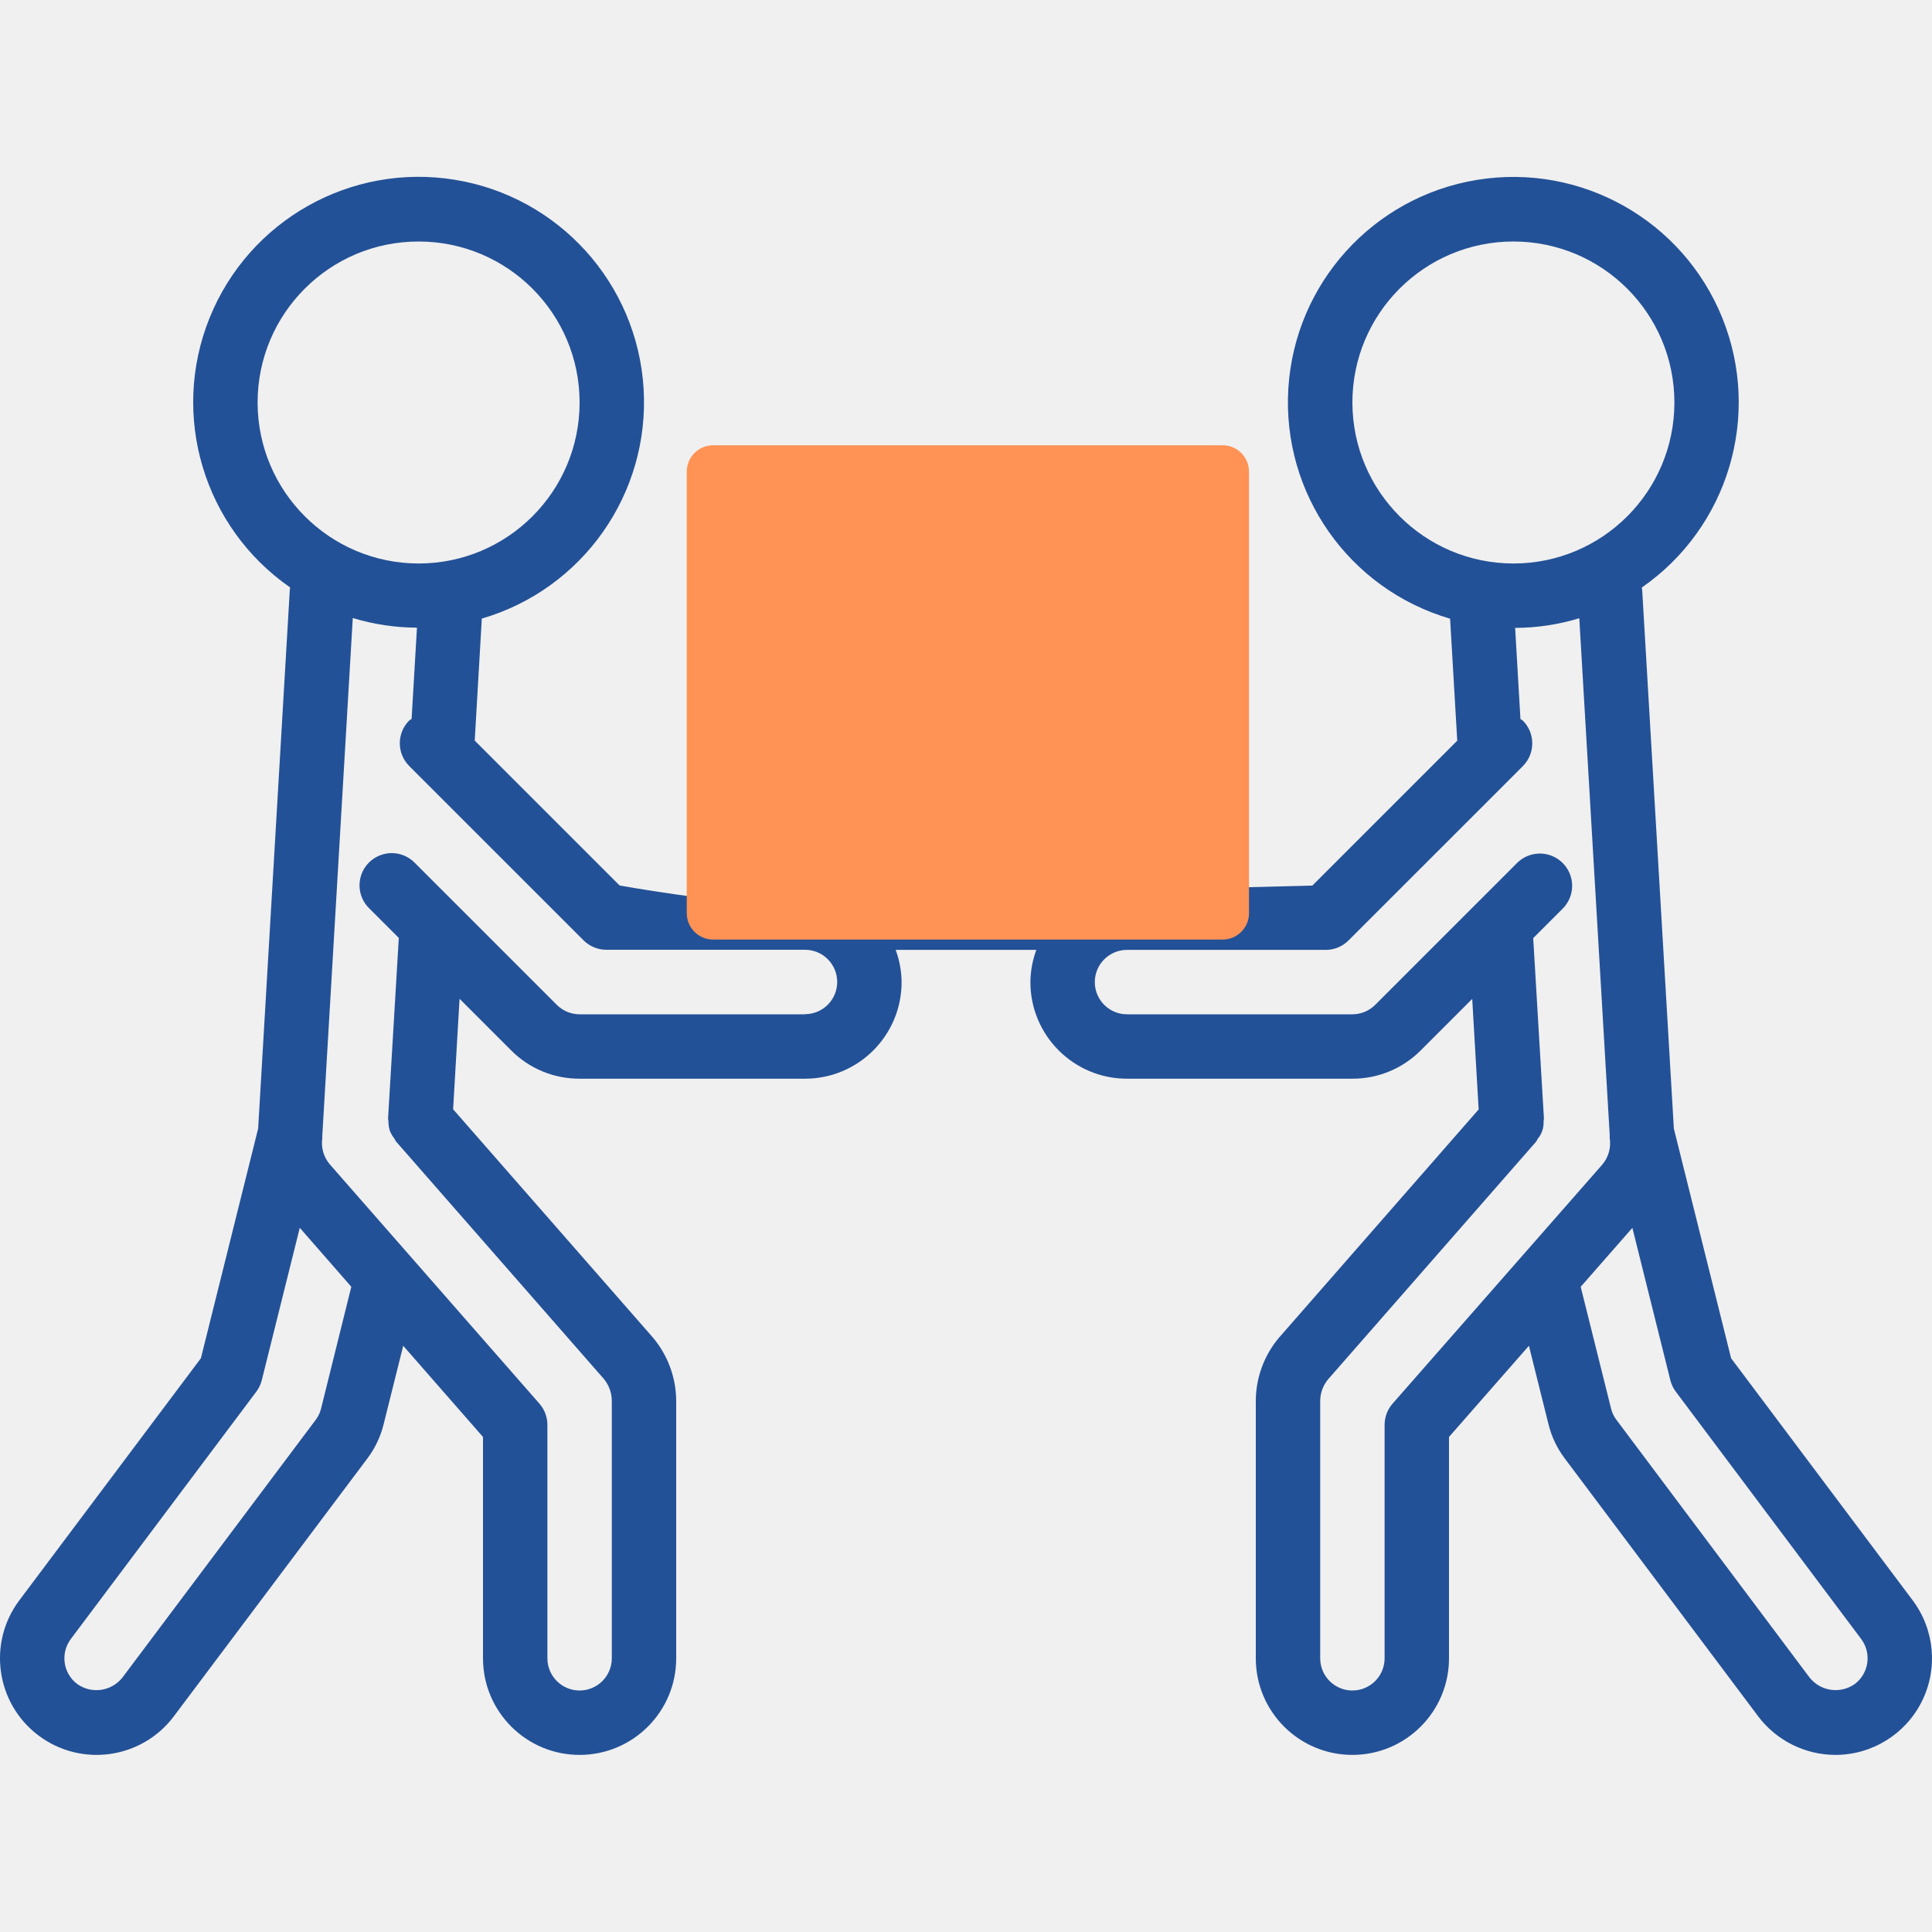
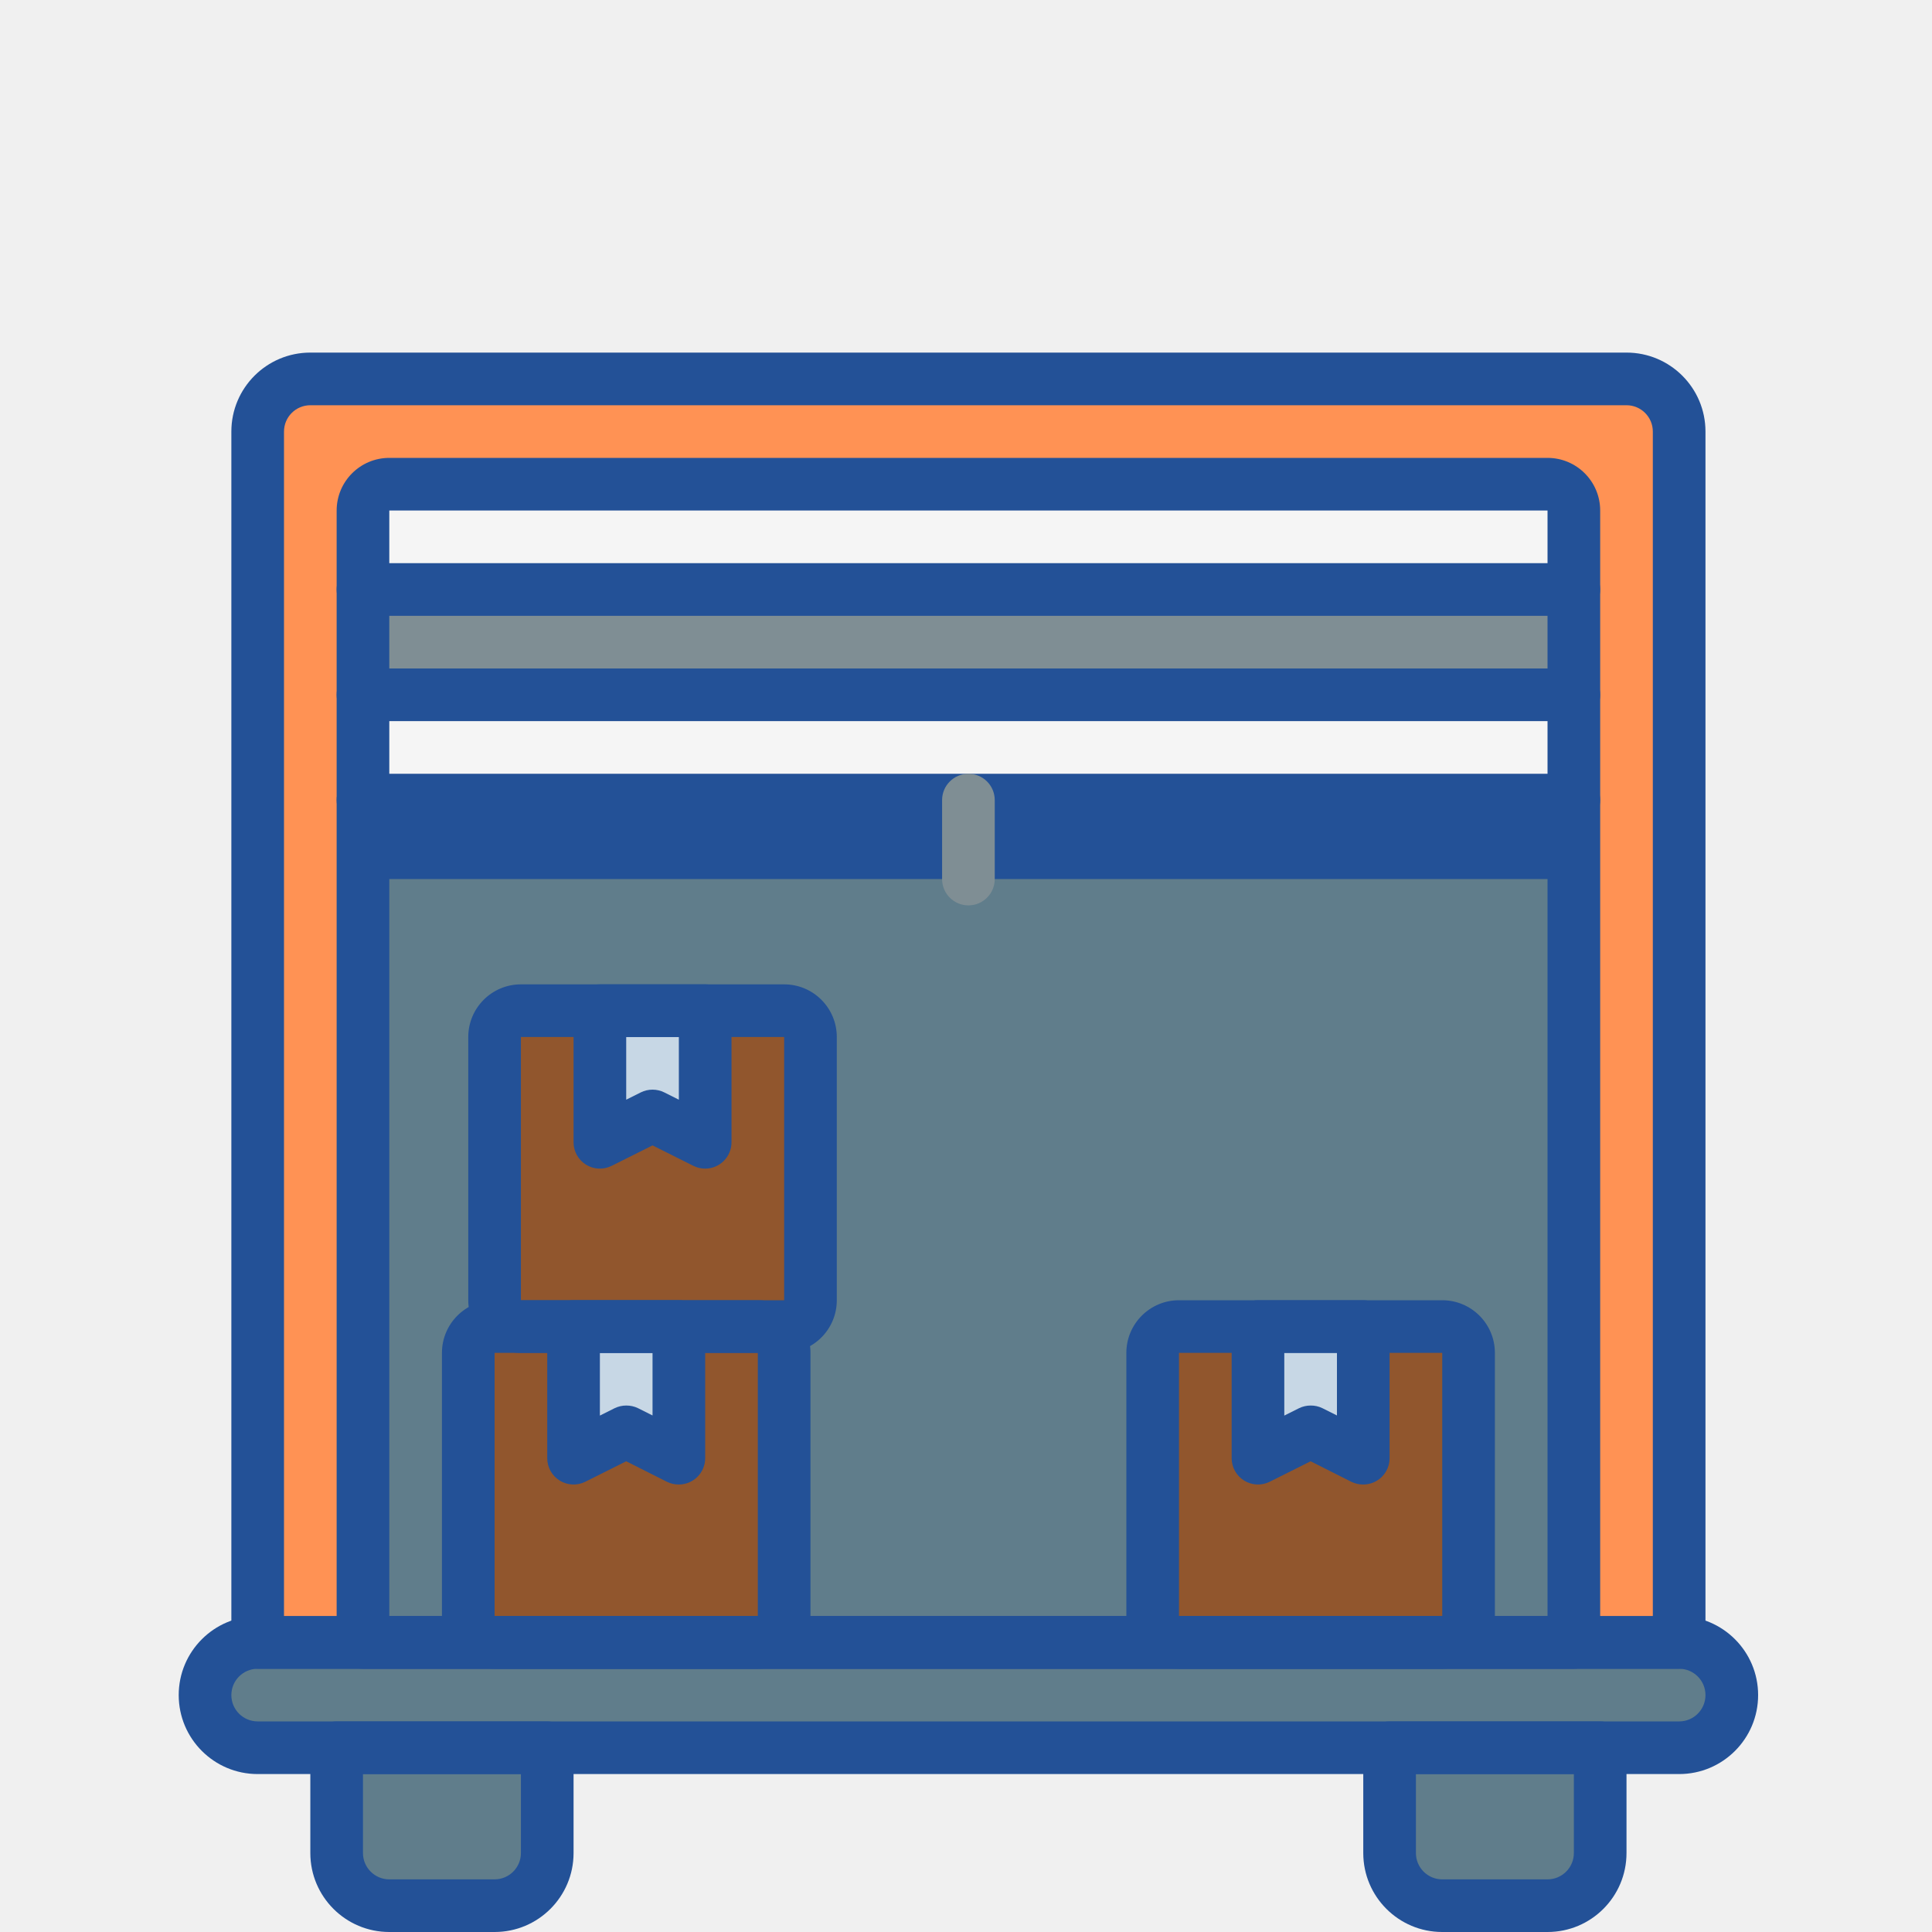
- <svg xmlns="http://www.w3.org/2000/svg" width="512" height="512" viewBox="0 0 512 512" fill="none">
-   <g clip-path="url(#clip0)">
-     <path d="M458.761 359.953L443.588 299.085L435.2 156.442C435.2 156.194 435.115 155.947 435.098 155.699C458.025 139.79 466.881 110.126 456.429 84.251C445.977 58.376 419.003 43.186 391.458 47.664C363.914 52.143 343.14 75.096 341.423 102.949C339.707 130.802 357.504 156.133 384.29 163.959L386.185 196.292L347.785 234.692L288.503 236.177L283.17 206.694C274.637 108.151 281.6 289.51 273.067 190.967L238.933 205.21C238.933 205.21 213.333 188.954 213.333 240.811C188.096 238.991 164.207 234.667 164.207 234.667L125.807 196.267L127.684 163.934C154.472 156.11 172.272 130.78 170.557 102.925C168.842 75.071 148.069 52.116 120.524 47.637C92.979 43.158 66.003 58.349 55.551 84.225C45.099 110.101 53.957 139.765 76.885 155.674C76.885 155.887 76.808 156.1 76.8 156.314L68.412 299.085L53.239 359.953L5.12 424.107C-3.363 435.417 -1.071 451.464 10.24 459.947C21.551 468.43 37.597 466.137 46.08 454.827L97.28 386.611C99.355 383.889 100.847 380.77 101.666 377.446L106.854 356.642L128 380.809V439.467C128 453.605 139.462 465.067 153.6 465.067C167.738 465.067 179.2 453.605 179.2 439.467V371.2C179.158 365.004 176.928 359.023 172.902 354.313L120.081 293.965L121.788 264.687L135.441 278.34C140.242 283.179 146.783 285.89 153.6 285.867H213.333C227.472 285.867 238.933 274.405 238.933 260.267C238.905 257.353 238.374 254.466 237.363 251.733H274.637C273.626 254.466 273.095 257.353 273.067 260.267C273.067 274.405 284.528 285.867 298.667 285.867H358.4C365.191 285.884 371.707 283.186 376.499 278.374L390.153 264.721L391.859 294.007L338.953 354.492C335.008 359.169 332.831 365.082 332.8 371.2V439.467C332.8 453.605 344.262 465.067 358.4 465.067C372.538 465.067 384 453.605 384 439.467V380.809L405.18 356.642L410.351 377.378C411.161 380.706 412.648 383.832 414.72 386.56L465.92 454.827C470.767 461.258 478.347 465.048 486.4 465.067C496.097 465.067 504.961 459.588 509.297 450.915C513.634 442.242 512.698 431.864 506.88 424.107L458.761 359.953ZM358.4 106.667C358.4 83.103 377.503 64 401.067 64C424.631 64 443.733 83.103 443.733 106.667C443.733 130.231 424.631 149.333 401.067 149.333C377.514 149.305 358.428 130.219 358.4 106.667ZM68.267 106.667C68.267 83.103 87.369 64 110.933 64C134.497 64 153.6 83.103 153.6 106.667C153.6 130.231 134.497 149.333 110.933 149.333C87.381 149.305 68.295 130.219 68.267 106.667ZM85.06 373.393C84.781 374.454 84.294 375.449 83.627 376.32L32.427 444.587C29.528 448.235 24.284 448.985 20.48 446.293C16.71 443.466 15.946 438.117 18.773 434.347L67.925 368.811C68.609 367.9 69.102 366.861 69.376 365.756L79.445 325.385L93.099 341.009L85.06 373.393ZM213.333 268.8H153.6C151.34 268.795 149.172 267.9 147.567 266.308L120.892 239.625C120.798 239.514 120.687 239.428 120.585 239.326L109.952 228.693C107.809 226.475 104.637 225.585 101.653 226.366C98.67 227.147 96.34 229.477 95.559 232.461C94.778 235.444 95.668 238.617 97.886 240.759L105.685 248.559L102.844 296.346V296.405C102.862 296.632 102.893 296.857 102.938 297.079C102.927 297.947 103.05 298.81 103.305 299.639C103.594 300.379 103.991 301.072 104.482 301.696C104.619 301.968 104.77 302.233 104.934 302.49L159.949 365.338C161.341 366.975 162.115 369.05 162.133 371.2V439.467C162.133 444.18 158.313 448 153.6 448C148.887 448 145.067 444.18 145.067 439.467V377.6C145.066 375.531 144.314 373.532 142.95 371.977L87.424 308.591C85.766 306.66 85.034 304.101 85.419 301.585C85.419 301.38 85.368 301.193 85.419 300.988V300.877L93.491 163.78C99.005 165.456 104.735 166.319 110.498 166.34L109.082 190.515C108.885 190.686 108.638 190.754 108.45 190.933C105.119 194.266 105.119 199.667 108.45 202.999L110.652 205.21C110.729 205.295 110.822 205.372 110.899 205.457L154.658 249.207C156.259 250.805 158.429 251.701 160.691 251.699H213.333C218.046 251.699 221.867 255.52 221.867 260.233C221.867 264.945 218.046 268.766 213.333 268.766V268.8ZM369.05 371.977C367.686 373.532 366.934 375.531 366.933 377.6V439.467C366.933 444.18 363.113 448 358.4 448C353.687 448 349.867 444.18 349.867 439.467V371.2C349.893 369.138 350.625 367.148 351.94 365.559L407.066 302.575C407.27 302.336 407.339 302.037 407.518 301.79C408.606 300.493 409.159 298.83 409.062 297.139C409.106 296.914 409.138 296.686 409.156 296.457V296.397L406.315 248.61L414.114 240.811C416.279 238.655 417.129 235.509 416.345 232.557C415.56 229.604 413.26 227.295 410.311 226.498C407.363 225.701 404.213 226.538 402.048 228.693L391.415 239.326C391.313 239.428 391.202 239.514 391.108 239.625L364.433 266.308C362.828 267.9 360.66 268.795 358.4 268.8H298.667C293.954 268.8 290.133 264.979 290.133 260.267C290.133 255.554 293.954 251.733 298.667 251.733H351.326C353.588 251.735 355.758 250.839 357.359 249.242L401.109 205.5C401.195 205.406 401.289 205.329 401.374 205.235L403.567 203.034C406.898 199.701 406.898 194.3 403.567 190.967C403.379 190.788 403.14 190.72 402.935 190.558L401.527 166.4C407.288 166.379 413.015 165.516 418.526 163.84L426.598 300.937V301.047C426.598 301.252 426.539 301.44 426.598 301.645C426.983 304.151 426.26 306.701 424.619 308.634L369.05 371.977ZM491.52 446.293C487.713 448.971 482.479 448.224 479.573 444.587L428.373 376.277C427.708 375.395 427.226 374.388 426.957 373.316L418.901 341.018L432.597 325.393L442.658 365.756C442.932 366.861 443.425 367.9 444.109 368.811L493.227 434.347C496.054 438.117 495.29 443.466 491.52 446.293Z" fill="#235197" />
-     <rect x="182" y="118" width="149" height="131" rx="7" fill="#FF9254" />
-   </g>
-   <defs>
-     <clipPath id="clip0">
-       <rect width="512" height="512" fill="white" />
-     </clipPath>
-   </defs>
+ <svg xmlns="http://www.w3.org/2000/svg" width="400" height="400" viewBox="0 0 400 400" fill="none">
+   <path d="M113.3 361.85V383.65C113.282 389.662 108.412 394.532 102.4 394.55H80.6C74.588 394.532 69.718 389.662 69.7 383.65V361.85H113.3Z" fill="#607D8B" />
+   <path d="M331.3 361.85V383.65C331.282 389.662 326.412 394.532 320.4 394.55H298.6C292.588 394.532 287.718 389.662 287.7 383.65V361.85H331.3Z" fill="#607D8B" />
+   <path d="M314.95 361.85V383.65C314.932 389.662 310.062 394.532 304.05 394.55H298.6C292.588 394.532 287.718 389.662 287.7 383.65V361.85H314.95Z" fill="#607D8B" />
+   <path d="M347.65 89.35V340.05H53.35V89.35C53.368 83.338 58.237 78.468 64.25 78.45H336.75C342.762 78.468 347.632 83.338 347.65 89.35Z" fill="#FF9254" />
+   <path d="M331.3 89.35V340.05H53.35V89.35C53.368 83.338 58.237 78.468 64.25 78.45H320.4C326.412 78.468 331.282 83.338 331.3 89.35Z" fill="#FF9254" />
+   <path d="M325.85 165.65H75.15V340.05H325.85V165.65Z" fill="#235197" />
+   <path d="M325.85 182H75.15V340.05H325.85V182Z" fill="#607D8B" />
+   <path d="M325.85 122.05H75.15V143.85H325.85V122.05Z" fill="#7F8E94" />
+   <path d="M325.85 105.7V122.05H75.15V105.7C75.15 102.69 77.59 100.25 80.6 100.25H320.4C323.41 100.25 325.85 102.69 325.85 105.7Z" fill="#F5F5F5" />
+   <path d="M156.9 274.65H102.4C99.39 274.65 96.95 277.09 96.95 280.1V334.6C96.95 337.61 99.39 340.05 102.4 340.05H156.9C159.91 340.05 162.35 337.61 162.35 334.6V280.1C162.35 277.09 159.91 274.65 156.9 274.65Z" fill="#91562D" />
+   <path d="M136.604 299.927L130.871 297.06C130.102 296.675 129.198 296.675 128.429 297.06L122.696 299.927C121.851 300.35 120.847 300.306 120.043 299.81C119.239 299.313 118.75 298.436 118.75 297.491V274.65H140.55V297.491C140.55 298.436 140.061 299.313 139.257 299.81C138.453 300.306 137.449 300.35 136.604 299.927Z" fill="#C7D7E5" />
+   <path d="M162.35 209.25H107.85C104.84 209.25 102.4 211.69 102.4 214.7V269.2C102.4 272.21 104.84 274.65 107.85 274.65H162.35C165.36 274.65 167.8 272.21 167.8 269.2V214.7C167.8 211.69 165.36 209.25 162.35 209.25Z" fill="#91562D" />
+   <path d="M142.054 234.527L136.321 231.66C135.552 231.275 134.648 231.275 133.879 231.66L128.146 234.527C127.301 234.95 126.297 234.906 125.493 234.41C124.689 233.913 124.2 233.036 124.2 232.091V209.25H146V232.091C146 233.036 145.51 233.913 144.707 234.41C143.903 234.906 142.899 234.95 142.054 234.527Z" fill="#C7D7E5" />
+   <path d="M298.6 274.65H244.1C241.09 274.65 238.65 277.09 238.65 280.1V334.6C238.65 337.61 241.09 340.05 244.1 340.05H298.6C301.61 340.05 304.05 337.61 304.05 334.6V280.1C304.05 277.09 301.61 274.65 298.6 274.65Z" fill="#91562D" />
+   <path d="M278.304 299.927L272.571 297.06C271.802 296.675 270.898 296.675 270.129 297.06L264.396 299.927C263.551 300.35 262.547 300.306 261.743 299.81C260.939 299.313 260.45 298.436 260.45 297.491V274.65H282.25V297.491C282.25 298.436 281.761 299.313 280.957 299.81C280.153 300.306 279.149 300.35 278.304 299.927Z" fill="#C7D7E5" />
+   <path d="M325.85 143.85H75.15V165.65H325.85V143.85Z" fill="#F5F5F5" />
+   <path d="M309.5 122.05H75.15V143.85H309.5V122.05Z" fill="#7F8E94" />
+   <path d="M309.5 105.7V122.05H75.15V105.7C75.15 102.69 77.59 100.25 80.6 100.25H304.05C307.06 100.25 309.5 102.69 309.5 105.7Z" fill="#F5F5F5" />
+   <path d="M309.5 143.85H75.15V165.65H309.5V143.85Z" fill="#F5F5F5" />
+   <path d="M358.55 350.95C358.505 356.951 353.651 361.805 347.65 361.85H53.35C47.337 361.832 42.468 356.962 42.45 350.95C42.435 348.058 43.595 345.285 45.666 343.266C47.684 341.195 50.458 340.035 53.35 340.05H347.65C353.662 340.068 358.532 344.938 358.55 350.95Z" fill="#607D8B" />
+   <path d="M342.2 350.95C342.155 356.951 337.301 361.805 331.3 361.85H53.35C47.337 361.832 42.468 356.962 42.45 350.95C42.435 348.058 43.595 345.285 45.666 343.266C47.684 341.195 50.458 340.035 53.35 340.05H331.3C337.312 340.068 342.182 344.938 342.2 350.95Z" fill="#607D8B" />
+   <path d="M347.65 367.3H53.35C44.32 367.3 37 359.98 37 350.95C37 341.92 44.32 334.6 53.35 334.6H347.65C356.68 334.6 364 341.92 364 350.95C364 359.98 356.68 367.3 347.65 367.3ZM53.35 345.5C50.34 345.5 47.9 347.94 47.9 350.95C47.9 353.96 50.34 356.4 53.35 356.4H347.65C350.66 356.4 353.1 353.96 353.1 350.95C353.1 347.94 350.66 345.5 347.65 345.5H53.35Z" fill="#235197" />
+   <path d="M102.4 400H80.6C71.57 400 64.25 392.68 64.25 383.65V361.85C64.25 358.84 66.69 356.4 69.7 356.4H113.3C116.31 356.4 118.75 358.84 118.75 361.85V383.65C118.75 392.68 111.43 400 102.4 400ZM75.15 367.3V383.65C75.15 386.66 77.59 389.1 80.6 389.1H102.4C105.41 389.1 107.85 386.66 107.85 383.65V367.3H75.15Z" fill="#235197" />
+   <path d="M320.4 400H298.6C289.57 400 282.25 392.68 282.25 383.65V361.85C282.25 358.84 284.69 356.4 287.7 356.4H331.3C334.31 356.4 336.75 358.84 336.75 361.85V383.65C336.75 392.68 329.43 400 320.4 400ZM293.15 367.3V383.65C293.15 386.66 295.59 389.1 298.6 389.1H320.4C323.41 389.1 325.85 386.66 325.85 383.65V367.3H293.15Z" fill="#235197" />
+   <path d="M347.65 345.5H53.35C50.34 345.5 47.9 343.06 47.9 340.05V89.35C47.9 80.32 55.22 73 64.25 73H336.75C345.78 73 353.1 80.32 353.1 89.35V340.05C353.1 343.06 350.66 345.5 347.65 345.5ZM58.8 334.6H342.2V89.35C342.2 86.34 339.76 83.9 336.75 83.9H64.25C61.24 83.9 58.8 86.34 58.8 89.35V334.6Z" fill="#235197" />
+   <path d="M325.85 345.5H75.15C72.14 345.5 69.7 343.06 69.7 340.05V105.7C69.7 99.68 74.58 94.8 80.6 94.8H320.4C326.42 94.8 331.3 99.68 331.3 105.7V340.05C331.3 343.06 328.86 345.5 325.85 345.5ZM80.6 334.6H320.4V105.7H80.6V334.6Z" fill="#235197" />
+   <path d="M325.85 127.5H75.15C72.14 127.5 69.7 125.06 69.7 122.05C69.7 119.04 72.14 116.6 75.15 116.6H325.85C328.86 116.6 331.3 119.04 331.3 122.05C331.3 125.06 328.86 127.5 325.85 127.5Z" fill="#235197" />
+   <path d="M325.85 149.3H75.15C72.14 149.3 69.7 146.86 69.7 143.85C69.7 140.84 72.14 138.4 75.15 138.4H325.85C328.86 138.4 331.3 140.84 331.3 143.85C331.3 146.86 328.86 149.3 325.85 149.3Z" fill="#235197" />
+   <path d="M325.85 171.1H75.15C72.14 171.1 69.7 168.66 69.7 165.65C69.7 162.64 72.14 160.2 75.15 160.2H325.85C328.86 160.2 331.3 162.64 331.3 165.65C331.3 168.66 328.86 171.1 325.85 171.1Z" fill="#235197" />
+   <path d="M200.5 187.45C197.49 187.45 195.05 185.01 195.05 182V165.65C195.05 162.64 197.49 160.2 200.5 160.2C203.51 160.2 205.95 162.64 205.95 165.65V182C205.95 185.01 203.51 187.45 200.5 187.45Z" fill="#7F8E94" />
+   <path d="M156.9 345.5H102.4C96.38 345.5 91.5 340.62 91.5 334.6V280.1C91.5 274.08 96.38 269.2 102.4 269.2H156.9C162.92 269.2 167.8 274.08 167.8 280.1V334.6C167.8 340.62 162.92 345.5 156.9 345.5ZM102.4 280.1V334.6H156.9V280.1H102.4Z" fill="#235197" />
+   <path d="M140.55 307.35C139.707 307.359 138.873 307.173 138.114 306.805L129.65 302.543L121.186 306.778C119.496 307.622 117.49 307.531 115.883 306.538C114.277 305.544 113.299 303.789 113.3 301.9V274.65C113.3 271.64 115.74 269.2 118.75 269.2H140.55C143.56 269.2 146 271.64 146 274.65V301.9C146 304.91 143.56 307.35 140.55 307.35ZM129.65 291C130.493 290.991 131.327 291.177 132.086 291.545L135.1 293.055V280.1H124.2V293.082L127.214 291.572C127.971 291.195 128.805 290.999 129.65 291Z" fill="#235197" />
+   <path d="M162.35 280.1H107.85C101.83 280.1 96.95 275.22 96.95 269.2V214.7C96.95 208.68 101.83 203.8 107.85 203.8H162.35C168.37 203.8 173.25 208.68 173.25 214.7V269.2C173.25 275.22 168.37 280.1 162.35 280.1ZM107.85 214.7V269.2H162.35V214.7H107.85Z" fill="#235197" />
+   <path d="M146 241.95C145.155 241.951 144.321 241.755 143.564 241.378L135.1 237.143L126.636 241.378C124.946 242.222 122.94 242.131 121.333 241.138C119.727 240.144 118.749 238.389 118.75 236.5V209.25C118.75 206.24 121.19 203.8 124.2 203.8H146C149.01 203.8 151.45 206.24 151.45 209.25V236.5C151.45 239.51 149.01 241.95 146 241.95ZM135.1 225.6C135.945 225.599 136.779 225.795 137.536 226.172L140.55 227.682V214.7H129.65V227.682L132.664 226.172C133.421 225.795 134.255 225.599 135.1 225.6Z" fill="#235197" />
+   <path d="M298.6 345.5H244.1C238.08 345.5 233.2 340.62 233.2 334.6V280.1C233.2 274.08 238.08 269.2 244.1 269.2H298.6C304.62 269.2 309.5 274.08 309.5 280.1V334.6C309.5 340.62 304.62 345.5 298.6 345.5ZM244.1 280.1V334.6H298.6V280.1H244.1Z" fill="#235197" />
+   <path d="M282.25 307.35C281.407 307.359 280.573 307.173 279.814 306.805L271.35 302.543L262.886 306.778C261.196 307.622 259.19 307.531 257.583 306.538C255.977 305.544 254.999 303.789 255 301.9V274.65C255 271.64 257.44 269.2 260.45 269.2H282.25C285.26 269.2 287.7 271.64 287.7 274.65V301.9C287.7 304.91 285.26 307.35 282.25 307.35ZM271.35 291C272.193 290.991 273.027 291.177 273.786 291.545L276.8 293.055V280.1H265.9V293.082L268.914 291.572C269.671 291.195 270.505 290.999 271.35 291Z" fill="#235197" />
</svg>
